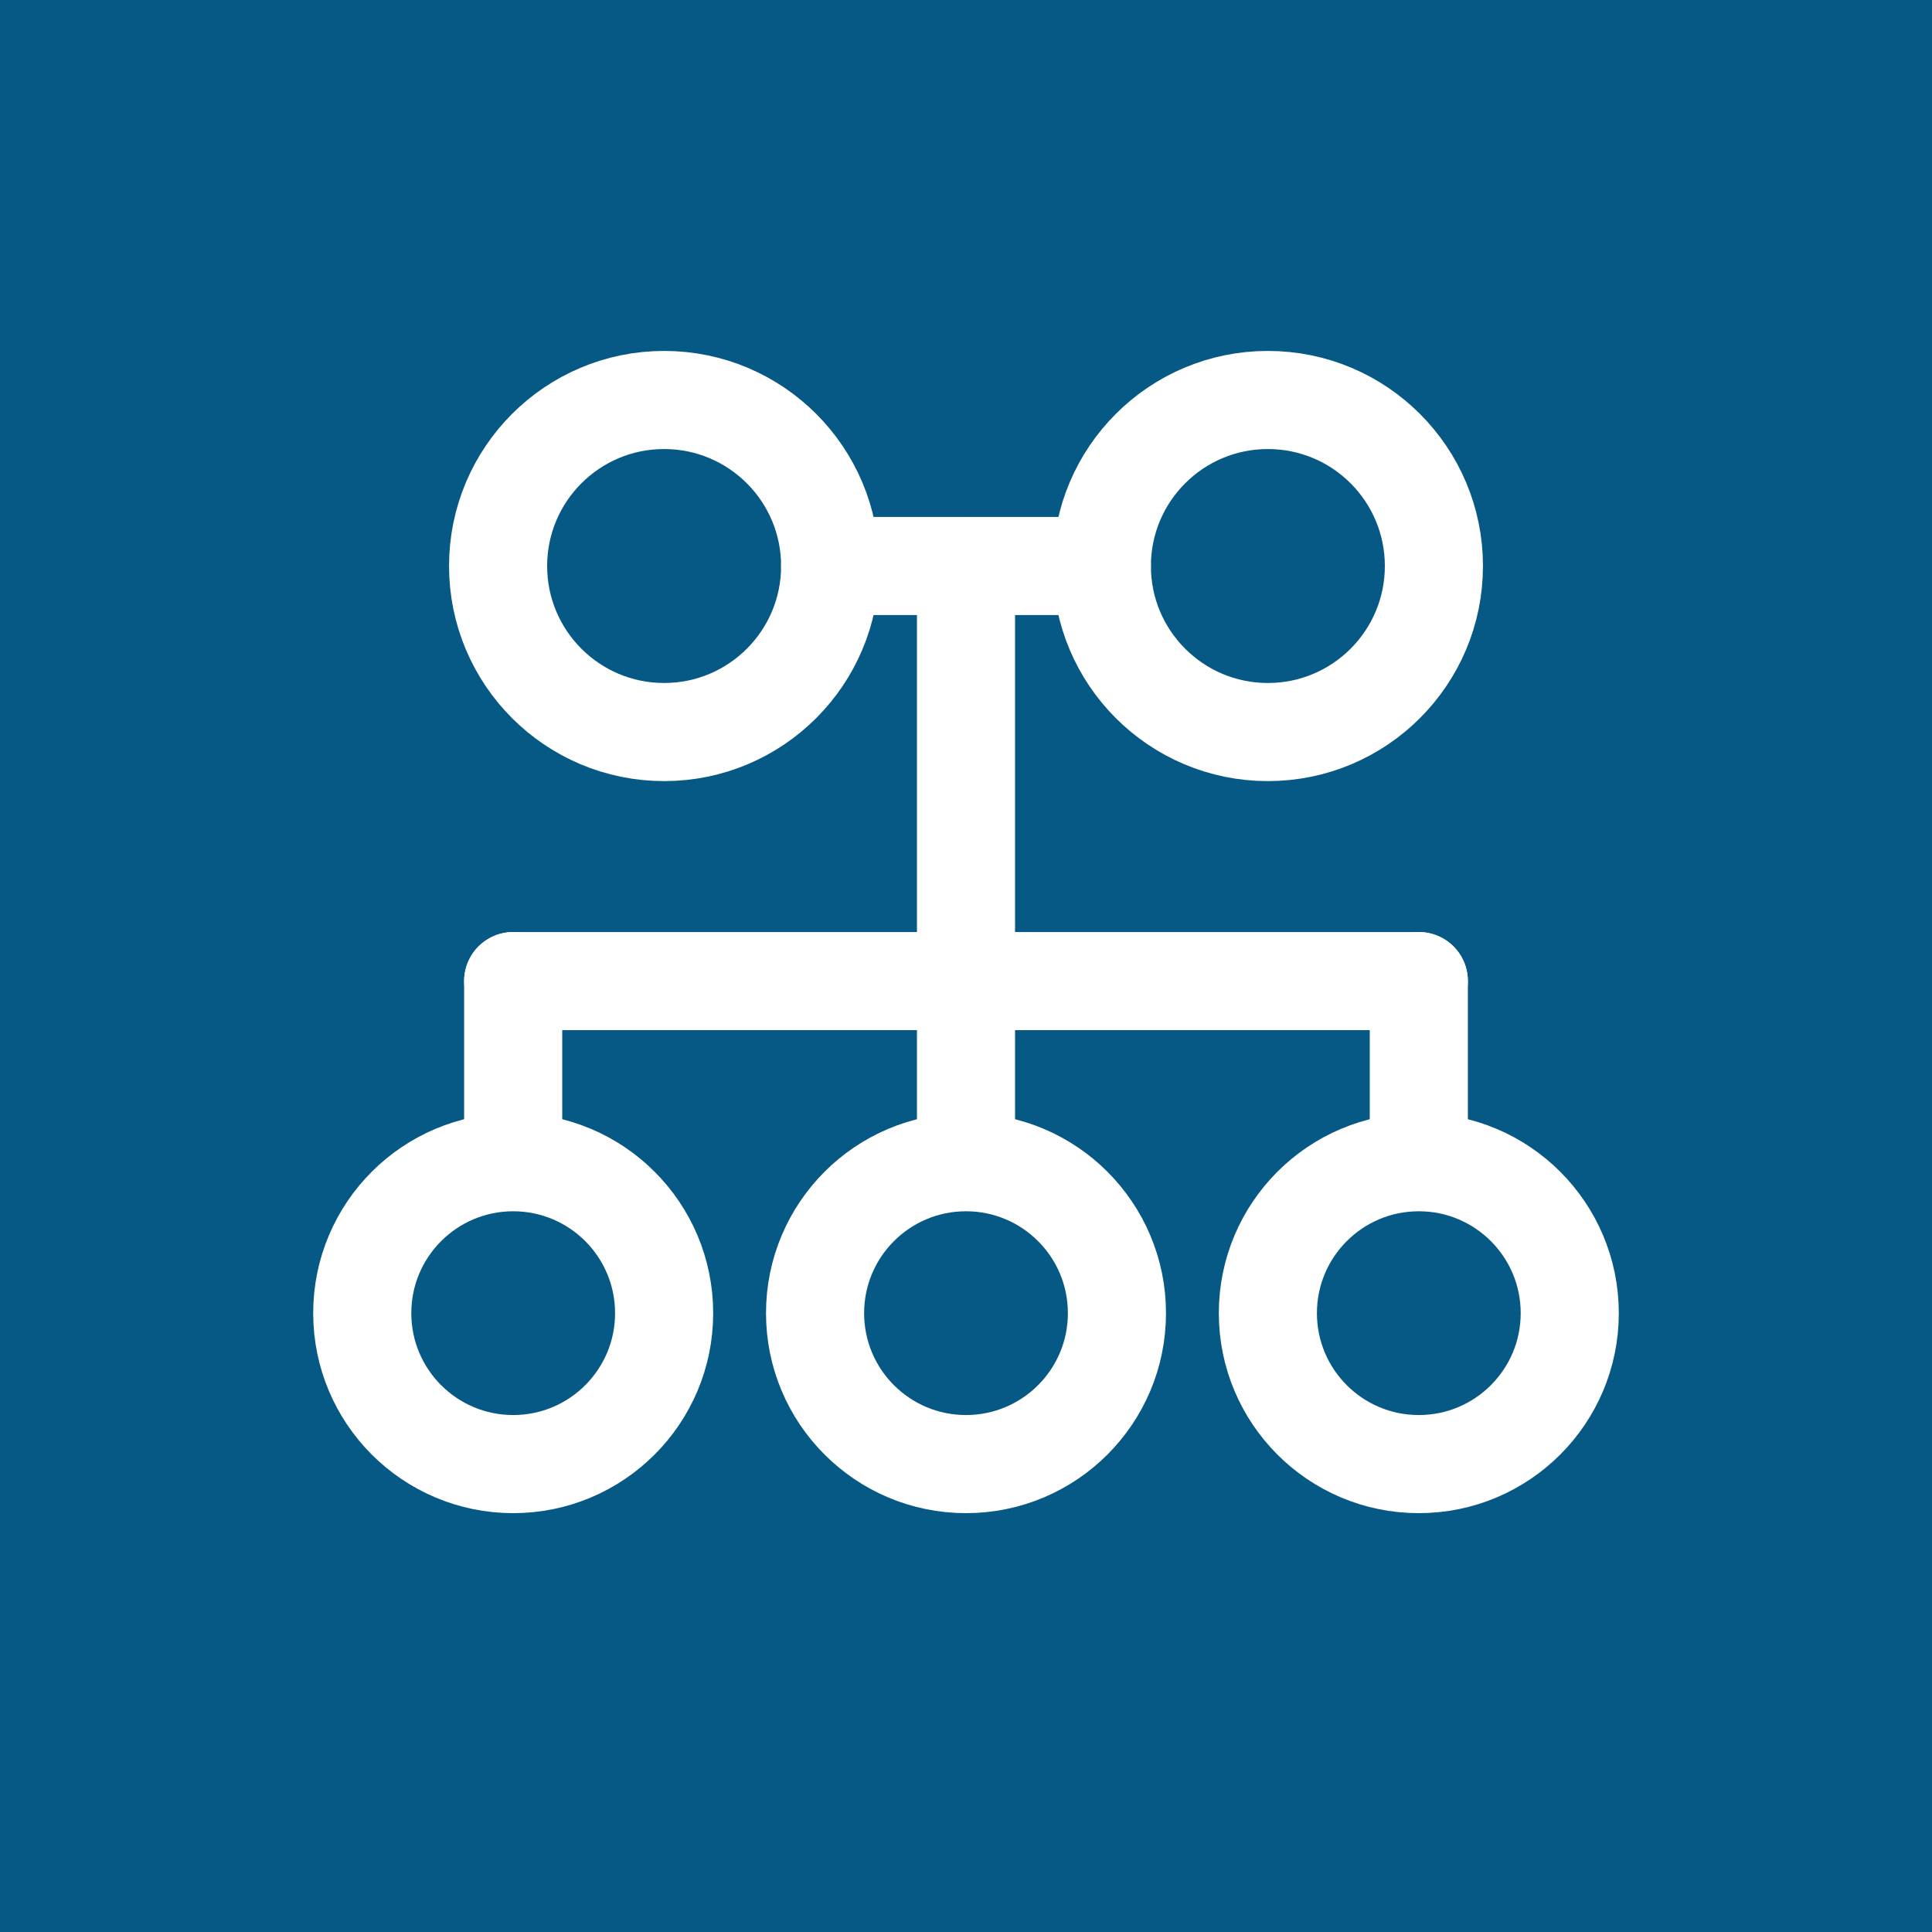
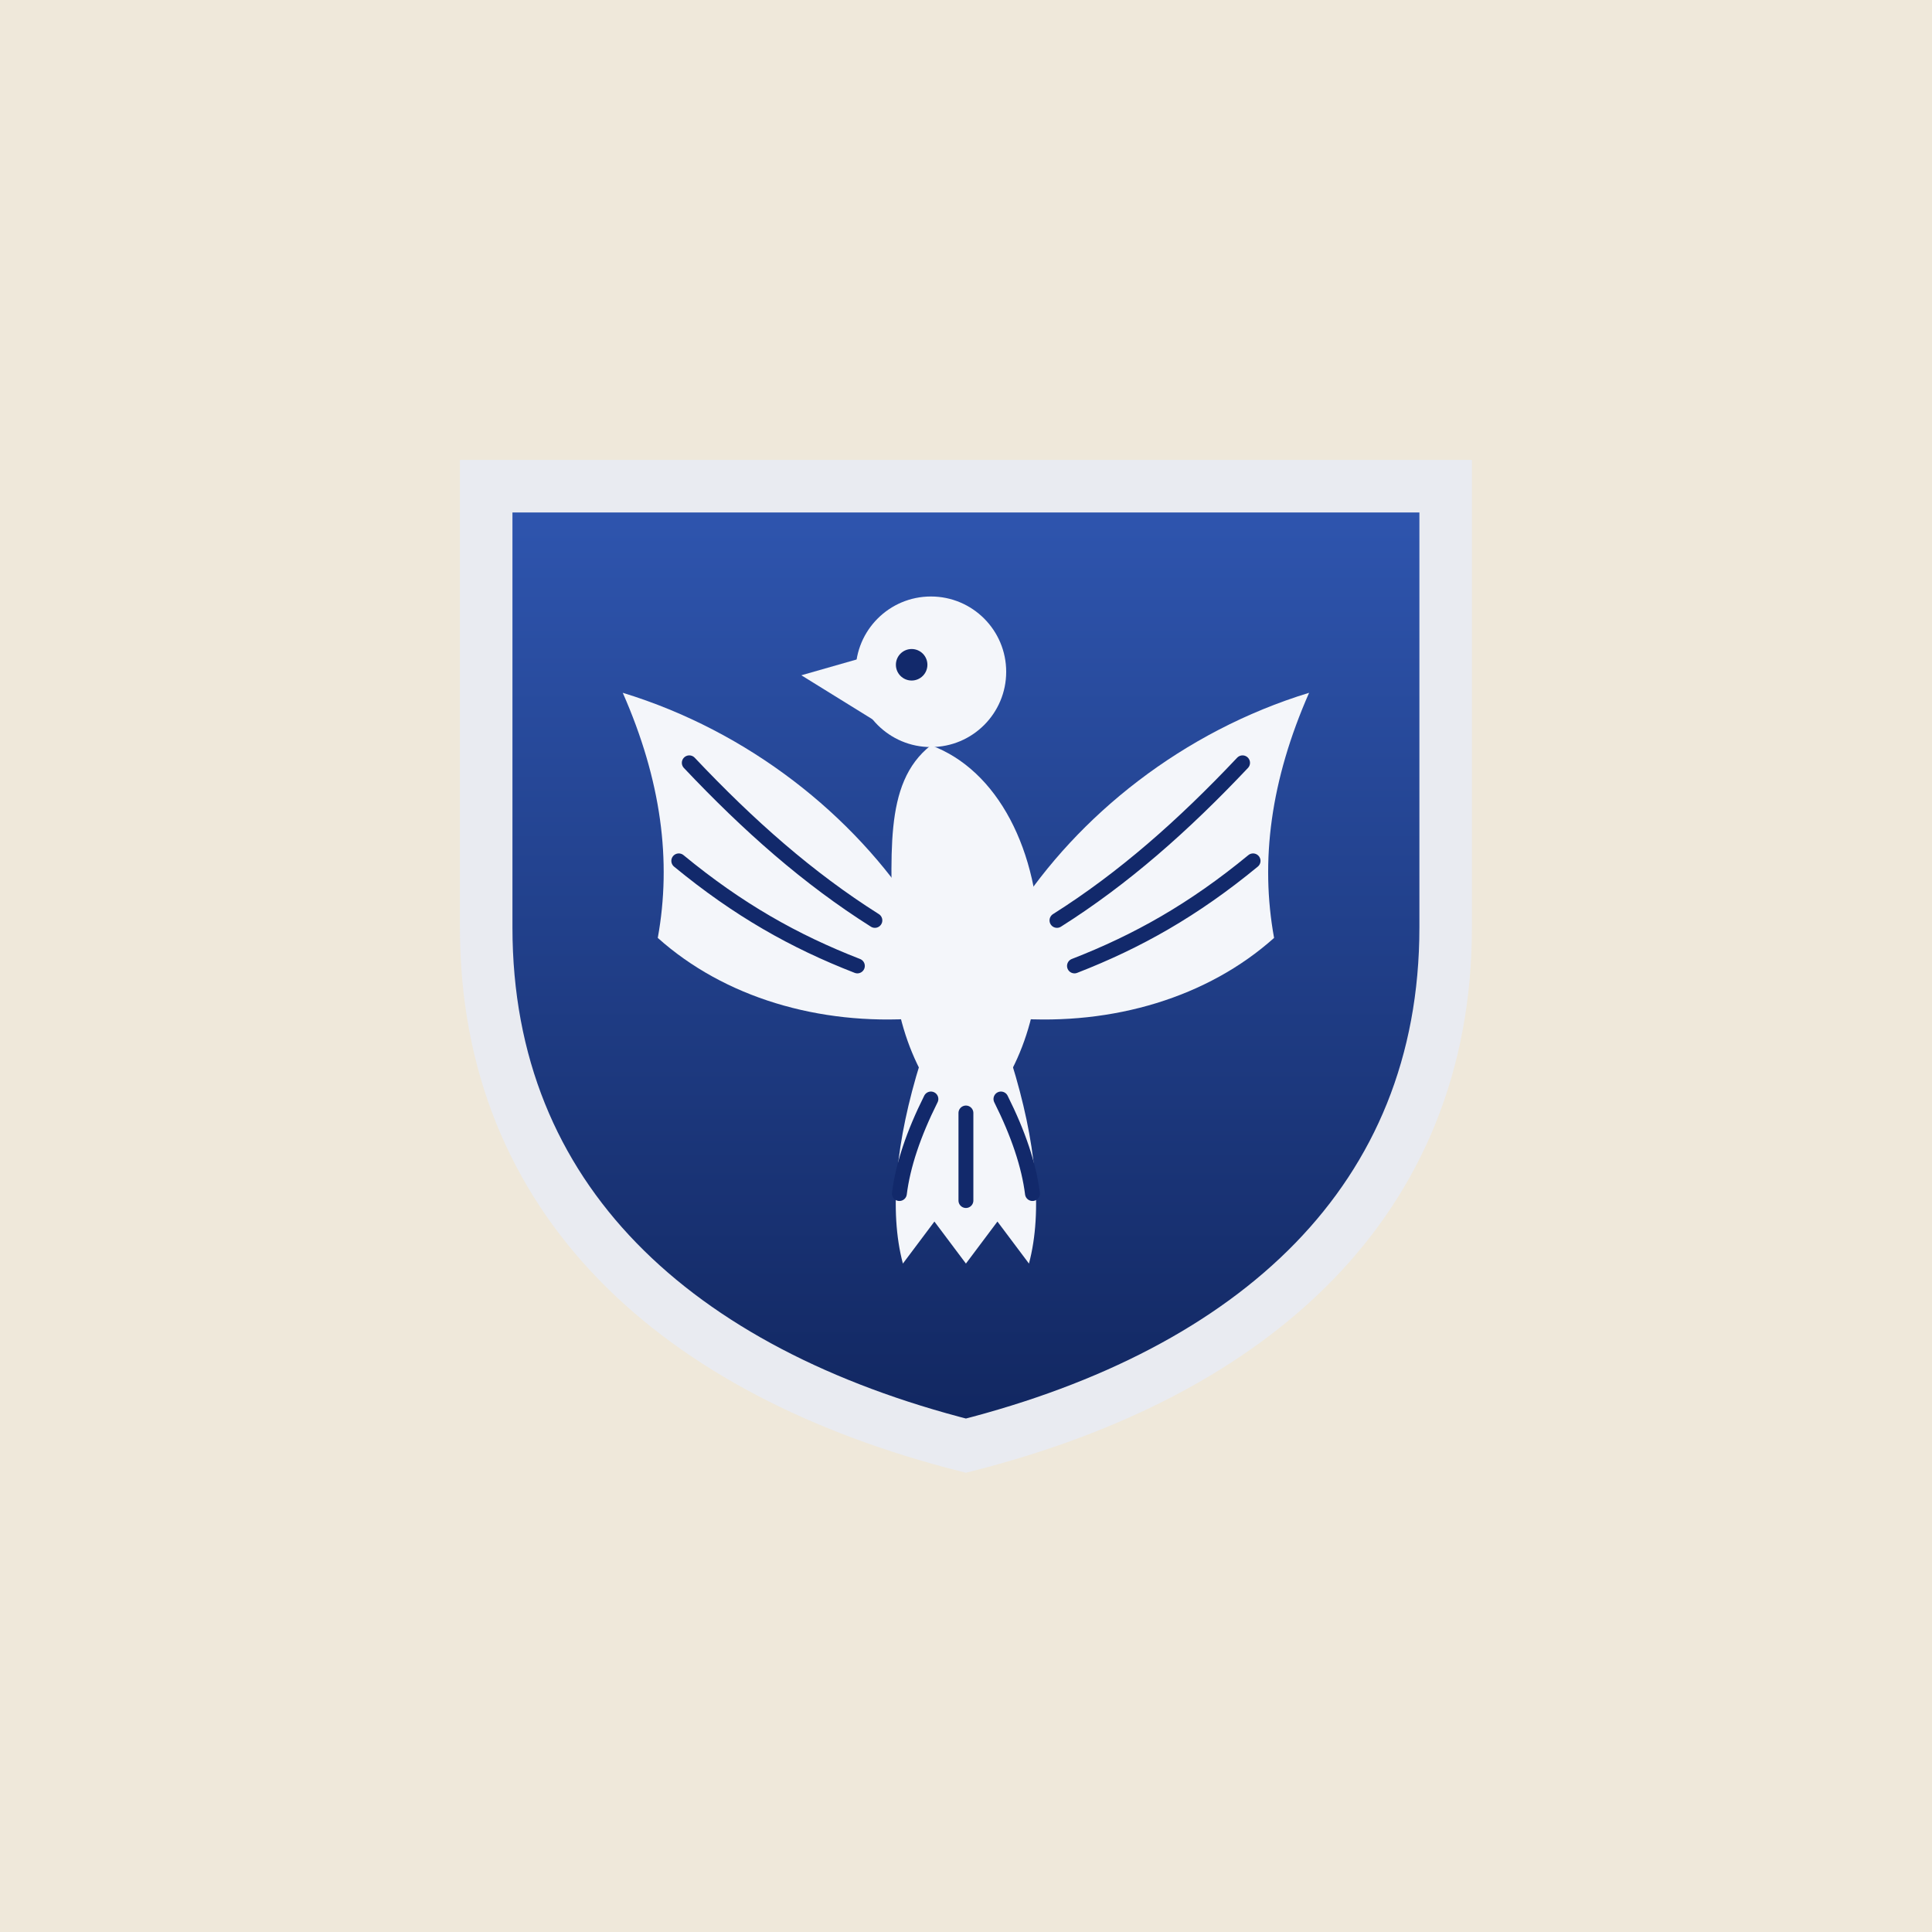
<svg xmlns="http://www.w3.org/2000/svg" viewBox="0 0 512 512" role="img" aria-label="Familienportal">
-   <rect width="512" height="512" fill="#075985" />
-   <g fill="none" stroke="#ffffff" stroke-width="26" stroke-linecap="round" stroke-linejoin="round">
-     <circle cx="176" cy="150" r="44" />
-     <circle cx="336" cy="150" r="44" />
-     <path d="M220 150h72" />
-     <path d="M256 150v110" />
-     <path d="M136 260h240" />
-     <path d="M136 260v44M256 260v44M376 260v44" />
-     <circle cx="136" cy="348" r="40" />
-     <circle cx="256" cy="348" r="40" />
-     <circle cx="376" cy="348" r="40" />
+   <defs>
+     <linearGradient id="field" x1="0" y1="0" x2="0" y2="1">
+       <stop offset="0" stop-color="#2f56b0" />
+       <stop offset="1" stop-color="#11265f" />
+     </linearGradient>
+   </defs>
+   <rect width="512" height="512" fill="#efe8da" />
+   <g transform="translate(107.5 107.5) scale(4.64)">
+     <path d="M4.6 4.6h54.8v25.2c0 15.6-10.9 25.4-27.4 29.6C15.5 55.2 4.6 45.4 4.6 29.8Z" fill="url(#field)" stroke="#e9ebf1" stroke-width="3" />
+     <g fill="#f4f6fa">
+       <path d="M29.2 29c-3.6-5.6-9.6-10.4-16.8-12.6 2.2 5 2.8 9.6 2 14 3.8 3.4 9.2 5 14.8 4.6z" />
+       <path d="M34.8 29c3.6-5.6 9.6-10.4 16.8-12.6-2.2 5-2.8 9.6-2 14-3.8 3.4-9.2 5-14.8 4.6z" />
+       <path d="M29.4 37.5c-1.4 4.5-1.8 8.5-1 11.5l1.8-2.4 1.8 2.4 1.8-2.4 1.8 2.4c.8-3 .4-7-1-11.5z" />
+       <path d="M30 19.4c3.8 1.4 6.2 6 6.2 11.6 0 4.4-1.6 8-4.2 10.4-2.6-2.4-4.2-6-4.2-10.4 0-5.2-.6-9.4 2.2-11.6z" />
+       <path d="M26.8 14.2 22.6 15.4l4.2 2.6z" />
+       <circle cx="30" cy="15.2" r="4.3" />
+     </g>
+     <g stroke="#12296b" stroke-width="0.85" fill="none" stroke-linecap="round">
+       <path d="M16.2 20.4c3.4 3.6 6.8 6.6 10.6 9M15.6 26c3.4 2.8 6.6 4.6 10.2 6" />
+       <path d="M47.8 20.4c-3.4 3.6-6.8 6.6-10.6 9M48.4 26c-3.4 2.8-6.6 4.6-10.2 6" />
+       <path d="M30 39.6c-1 2-1.6 3.8-1.8 5.4M34 39.6c1 2 1.6 3.8 1.8 5.4M32 40.4v5" />
+     </g>
+     <circle cx="28.9" cy="14.8" r="0.9" fill="#12296b" />
  </g>
</svg>
